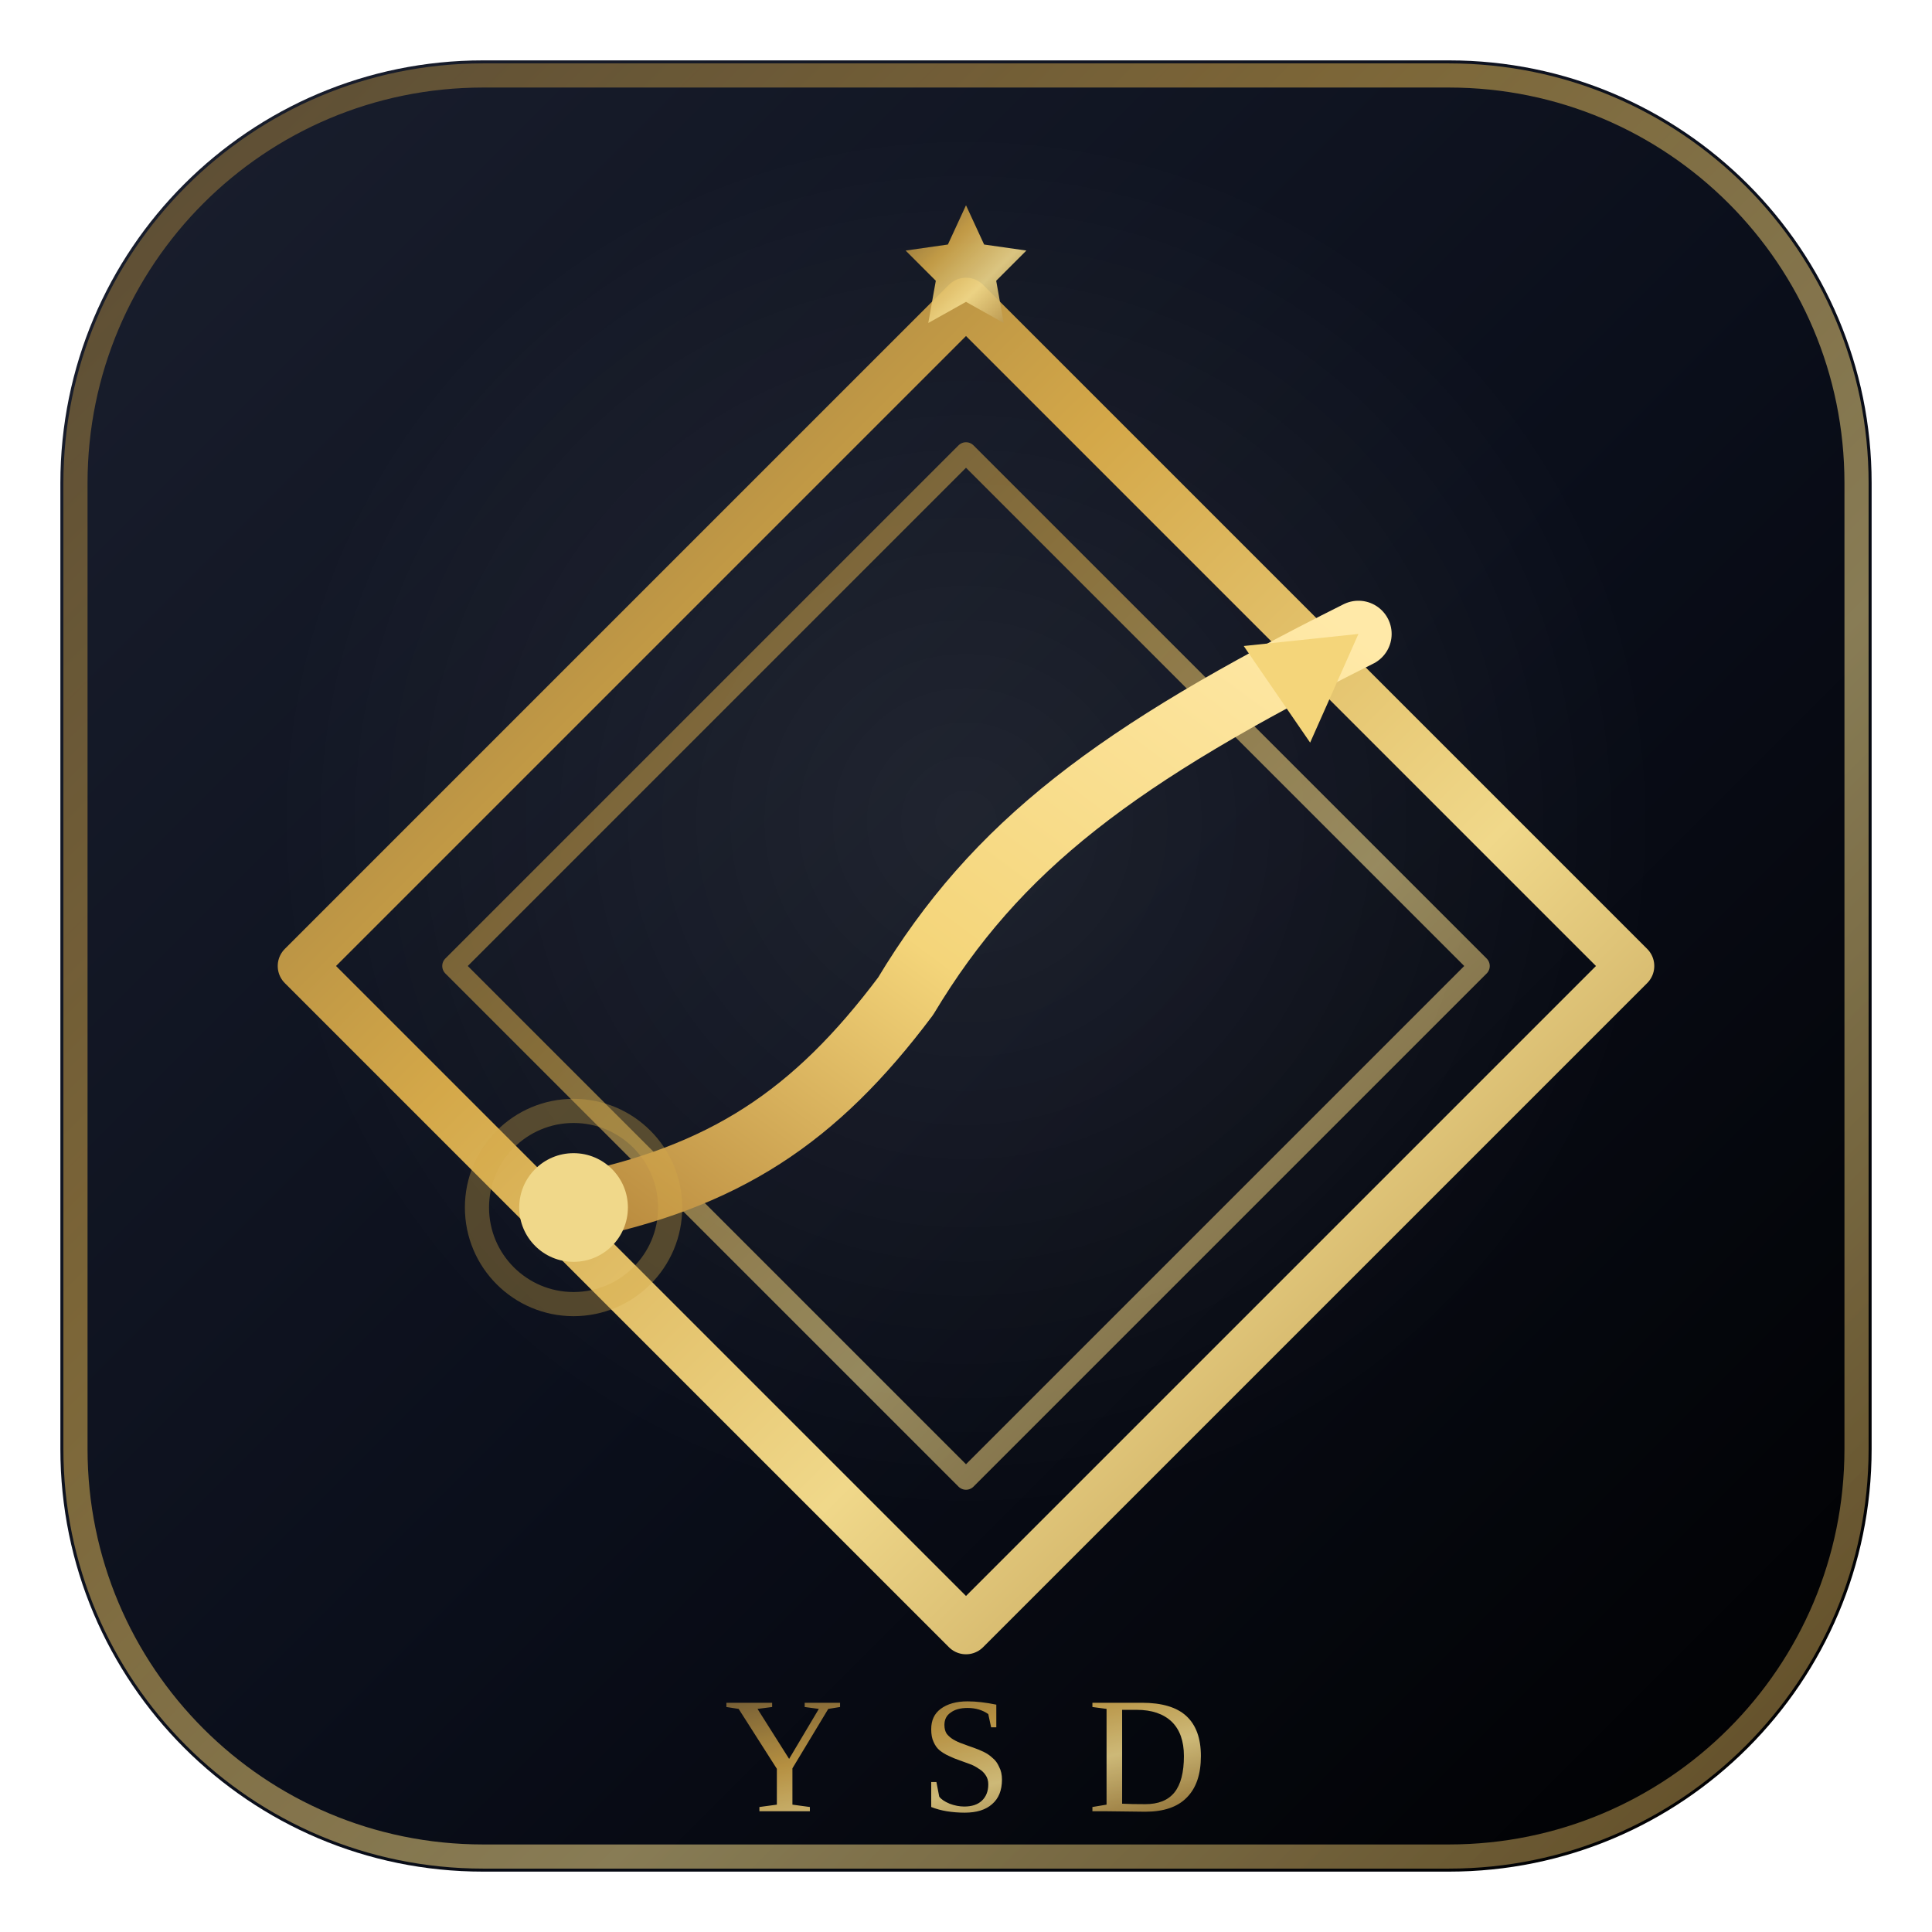
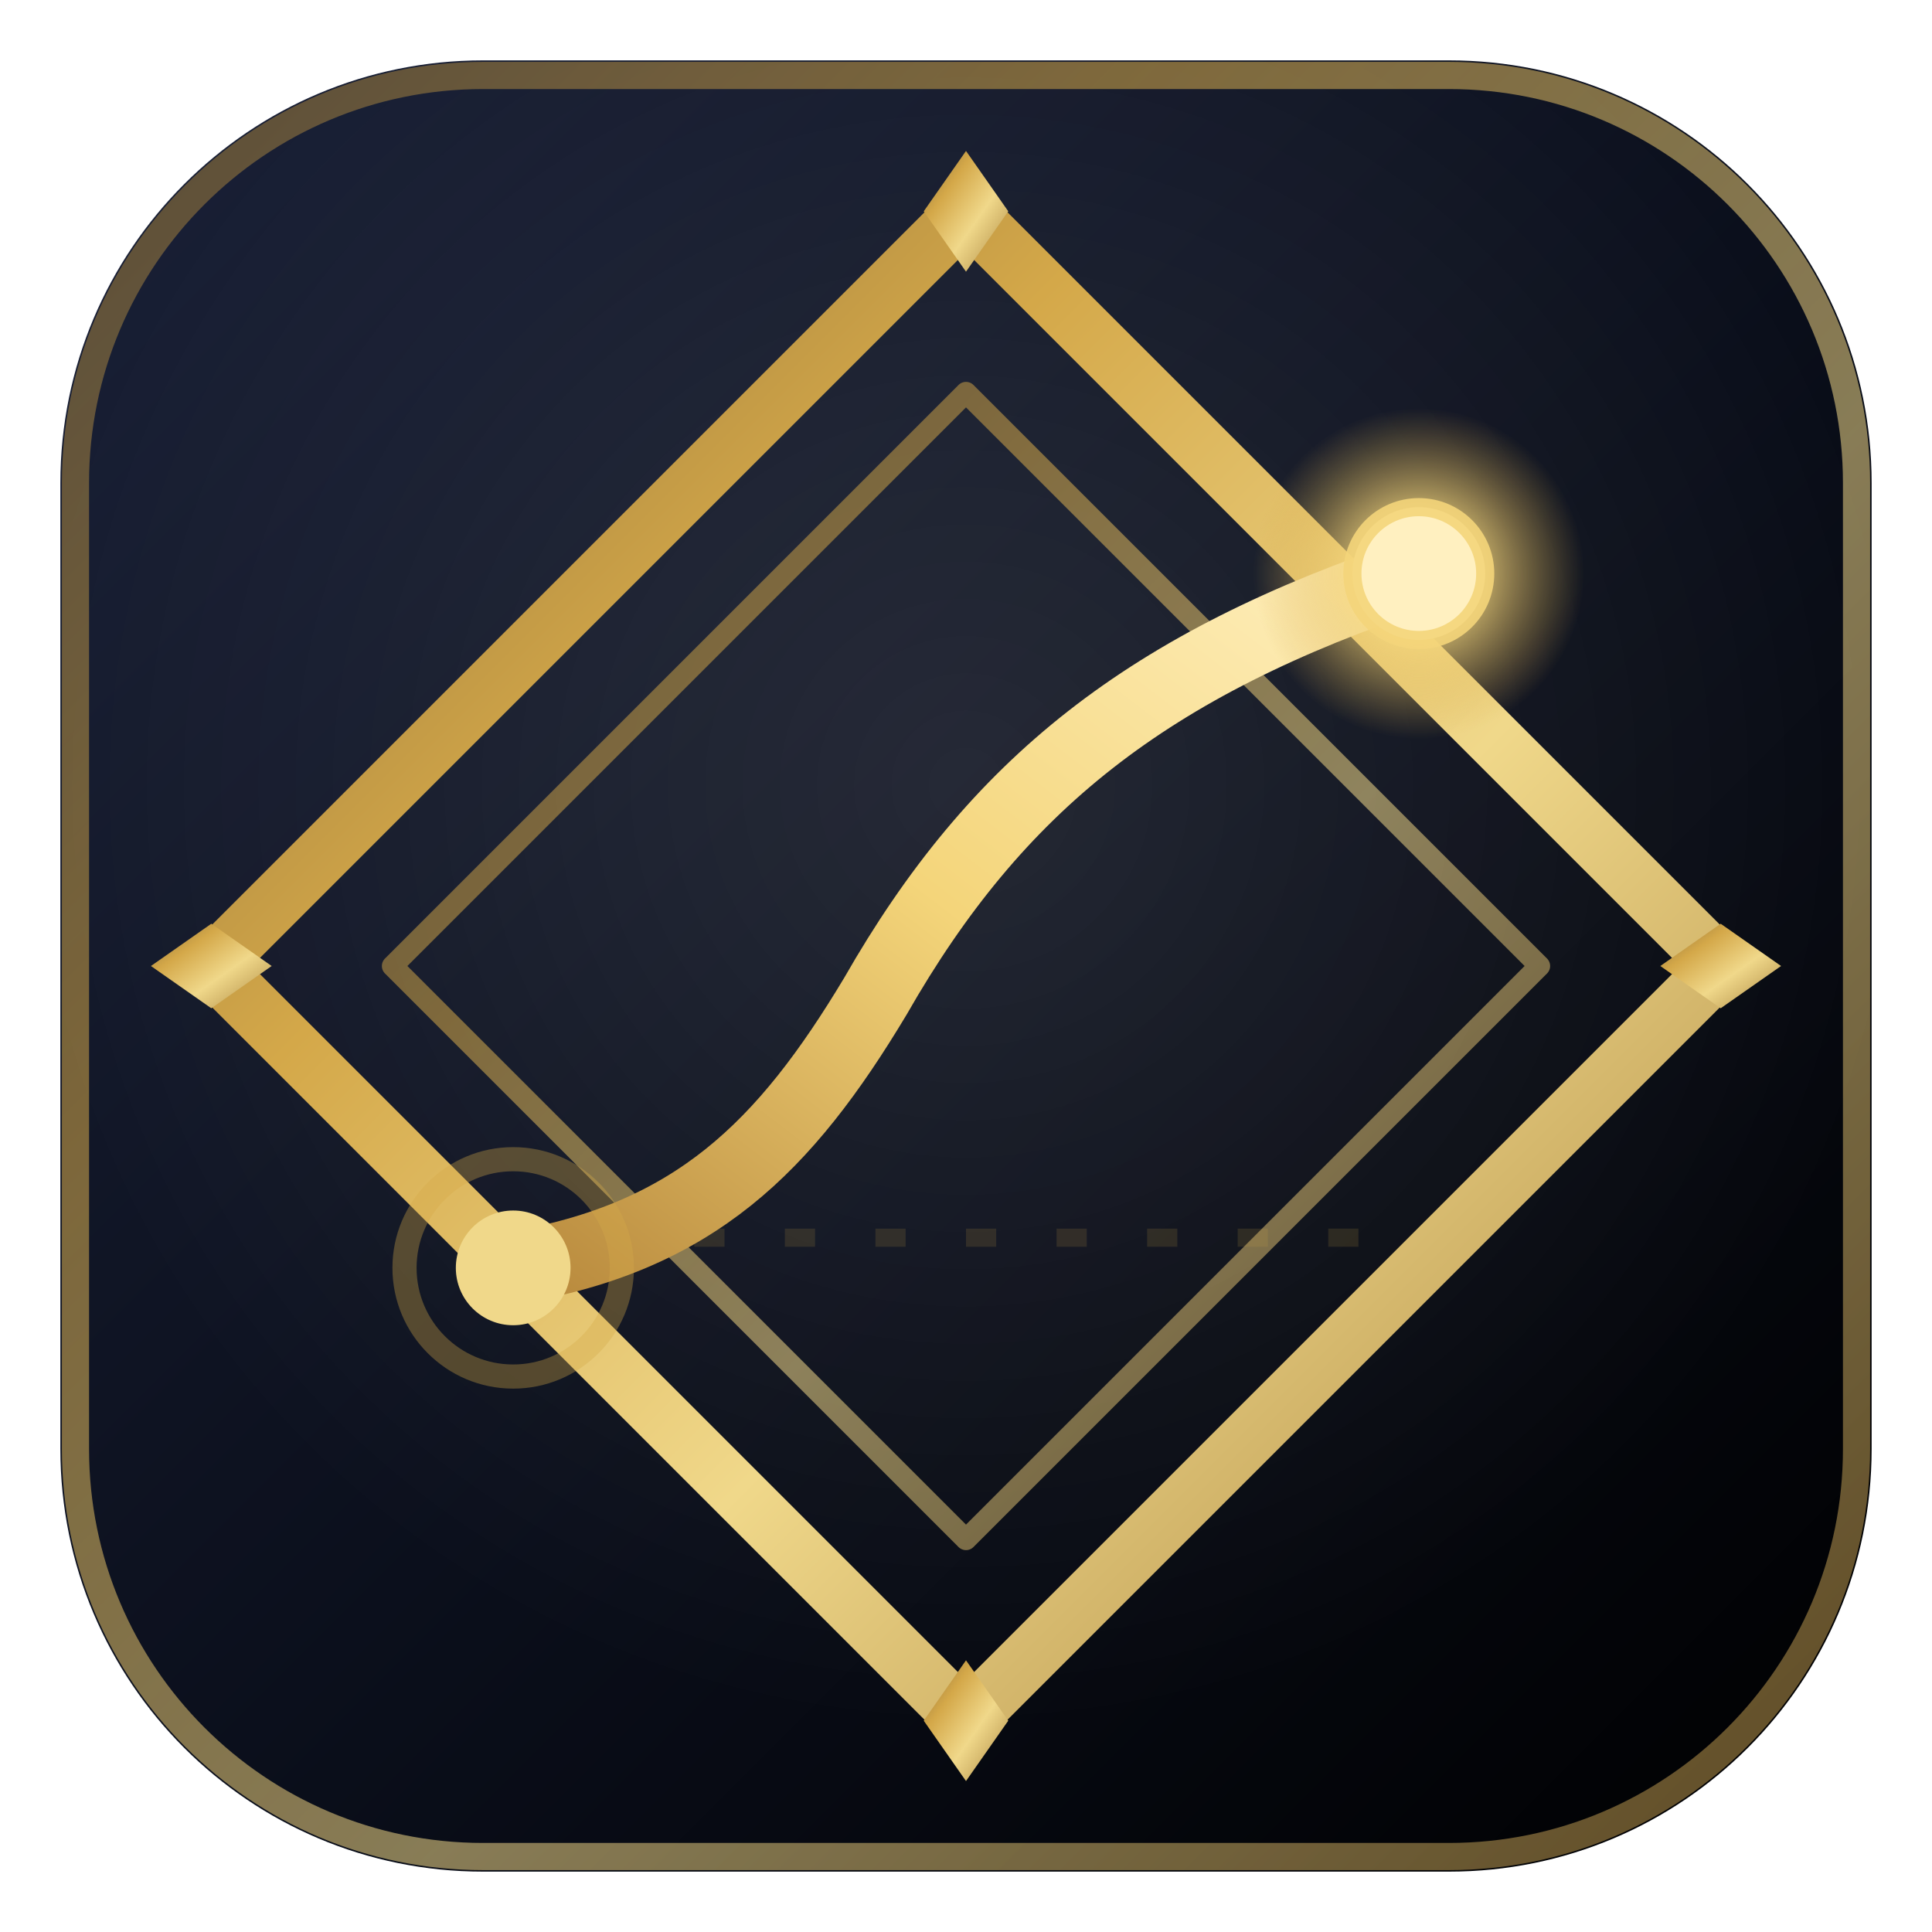
<svg xmlns="http://www.w3.org/2000/svg" viewBox="0 0 64 64" width="64" height="64">
  <defs>
-     <linearGradient id="ysd2-base" x1="0" y1="0" x2="1" y2="1">
-       <stop offset="0%" stop-color="#1a1f2e" />
+     <linearGradient id="v3-base" x1="0" y1="0" x2="1" y2="1">
+       <stop offset="0%" stop-color="#1a2138" />
      <stop offset="55%" stop-color="#0a0e1a" />
      <stop offset="100%" stop-color="#000000" />
    </linearGradient>
-     <linearGradient id="ysd2-gold" x1="0" y1="0" x2="1" y2="1">
+     <linearGradient id="v3-gold" x1="0" y1="0" x2="1" y2="1">
      <stop offset="0%" stop-color="#8a6d3b" />
-       <stop offset="35%" stop-color="#d4a849" />
-       <stop offset="65%" stop-color="#f0d88a" />
+       <stop offset="30%" stop-color="#d4a849" />
+       <stop offset="60%" stop-color="#f0d88a" />
      <stop offset="100%" stop-color="#a9843e" />
    </linearGradient>
-     <linearGradient id="ysd2-gold-bright" x1="0" y1="1" x2="1" y2="0">
+     <linearGradient id="v3-gold-bright" x1="0" y1="1" x2="1" y2="0">
      <stop offset="0%" stop-color="#b98a3d" />
-       <stop offset="45%" stop-color="#f4d57a" />
-       <stop offset="100%" stop-color="#ffe9a8" />
+       <stop offset="50%" stop-color="#f4d57a" />
+       <stop offset="100%" stop-color="#fff0c0" />
    </linearGradient>
-     <radialGradient id="ysd2-inner-glow" cx="0.5" cy="0.42" r="0.55">
-       <stop offset="0%" stop-color="#ffffff" stop-opacity="0.08" />
-       <stop offset="70%" stop-color="#ffffff" stop-opacity="0.0" />
+     <radialGradient id="v3-inner-glow" cx="0.5" cy="0.4" r="0.7">
+       <stop offset="0%" stop-color="#ffffff" stop-opacity="0.1" />
+       <stop offset="75%" stop-color="#ffffff" stop-opacity="0" />
+     </radialGradient>
+     <radialGradient id="v3-dot-glow" cx="0.5" cy="0.5" r="0.5">
+       <stop offset="0%" stop-color="#fff0c0" stop-opacity="1" />
+       <stop offset="40%" stop-color="#f4d57a" stop-opacity="0.75" />
+       <stop offset="100%" stop-color="#d4a849" stop-opacity="0" />
    </radialGradient>
  </defs>
-   <rect x="2" y="2" width="60" height="60" rx="14" ry="14" fill="url(#ysd2-base)" />
-   <rect x="2" y="2" width="60" height="60" rx="14" ry="14" fill="url(#ysd2-inner-glow)" />
-   <rect x="2.5" y="2.5" width="59" height="59" rx="13.5" ry="13.5" fill="none" stroke="url(#ysd2-gold)" stroke-width="0.8" stroke-opacity="0.55" />
-   <polygon points="32,10 54,32 32,54 10,32" fill="none" stroke="url(#ysd2-gold)" stroke-width="1.6" stroke-linejoin="round" />
-   <polygon points="32,15 49,32 32,49 15,32" fill="none" stroke="url(#ysd2-gold)" stroke-width="0.7" stroke-opacity="0.6" stroke-linejoin="round" />
-   <path d="M 19 40 C 24 39, 27 37, 30 33 C 33 28, 37 25, 45 21" fill="none" stroke="url(#ysd2-gold-bright)" stroke-width="2.2" stroke-linecap="round" stroke-linejoin="round" />
-   <path d="M 45 21 L 41.2 21.4 L 43.4 24.6 Z" fill="#f4d57a" />
-   <circle cx="19" cy="40" r="1.8" fill="#f0d88a" />
-   <circle cx="19" cy="40" r="3.2" fill="none" stroke="#d4a849" stroke-opacity="0.35" stroke-width="0.8" />
-   <path d="M 32 6.8 l 0.6 1.3 l 1.4 0.2 l -1 1 l 0.25 1.4 l -1.25 -0.7 l -1.25 0.7 l 0.25 -1.4 l -1 -1 l 1.4 -0.2 z" fill="url(#ysd2-gold)" opacity="0.9" />
-   <text x="32" y="60" font-family="'Times New Roman', 'Noto Serif', serif" font-size="5.5" letter-spacing="2.5" font-weight="500" text-anchor="middle" fill="url(#ysd2-gold)" opacity="0.85">
-     YSD
-   </text>
+   <rect x="2" y="2" width="60" height="60" rx="14" ry="14" fill="url(#v3-base)" />
+   <rect x="2" y="2" width="60" height="60" rx="14" ry="14" fill="url(#v3-inner-glow)" />
+   <rect x="2.5" y="2.5" width="59" height="59" rx="13.5" ry="13.5" fill="none" stroke="url(#v3-gold)" stroke-width="0.9" stroke-opacity="0.55" />
+   <polygon points="32,7 57,32 32,57 7,32" fill="none" stroke="url(#v3-gold)" stroke-width="1.9" stroke-linejoin="round" />
+   <polygon points="32,13 51,32 32,51 13,32" fill="none" stroke="url(#v3-gold)" stroke-width="0.7" stroke-opacity="0.55" stroke-linejoin="round" />
+   <g fill="url(#v3-gold)">
+     <polygon points="32,5 33.4,7 32,9 30.6,7" />
+     <polygon points="59,32 57,33.4 55,32 57,30.6" />
+     <polygon points="32,59 30.6,57 32,55 33.4,57" />
+     <polygon points="5,32 7,30.6 9,32 7,33.4" />
+   </g>
+   <line x1="17" y1="41" x2="47" y2="41" stroke="#d4a849" stroke-opacity="0.15" stroke-width="0.6" stroke-dasharray="1 2" />
+   <path d="M 17 42 C 23 41, 26 38, 29 33 C 33 26, 38 22, 47 19" fill="none" stroke="url(#v3-gold-bright)" stroke-width="2.4" stroke-linecap="round" stroke-linejoin="round" />
+   <circle cx="17" cy="42" r="3.6" fill="none" stroke="#d4a849" stroke-opacity="0.35" stroke-width="0.8" />
+   <circle cx="17" cy="42" r="1.9" fill="#f0d88a" />
+   <circle cx="47" cy="19" r="5.5" fill="url(#v3-dot-glow)" />
+   <circle cx="47" cy="19" r="2.2" fill="#fff0c0" />
+   <circle cx="47" cy="19" r="2.2" fill="none" stroke="#f4d57a" stroke-width="0.6" stroke-opacity="0.9" />
</svg>
